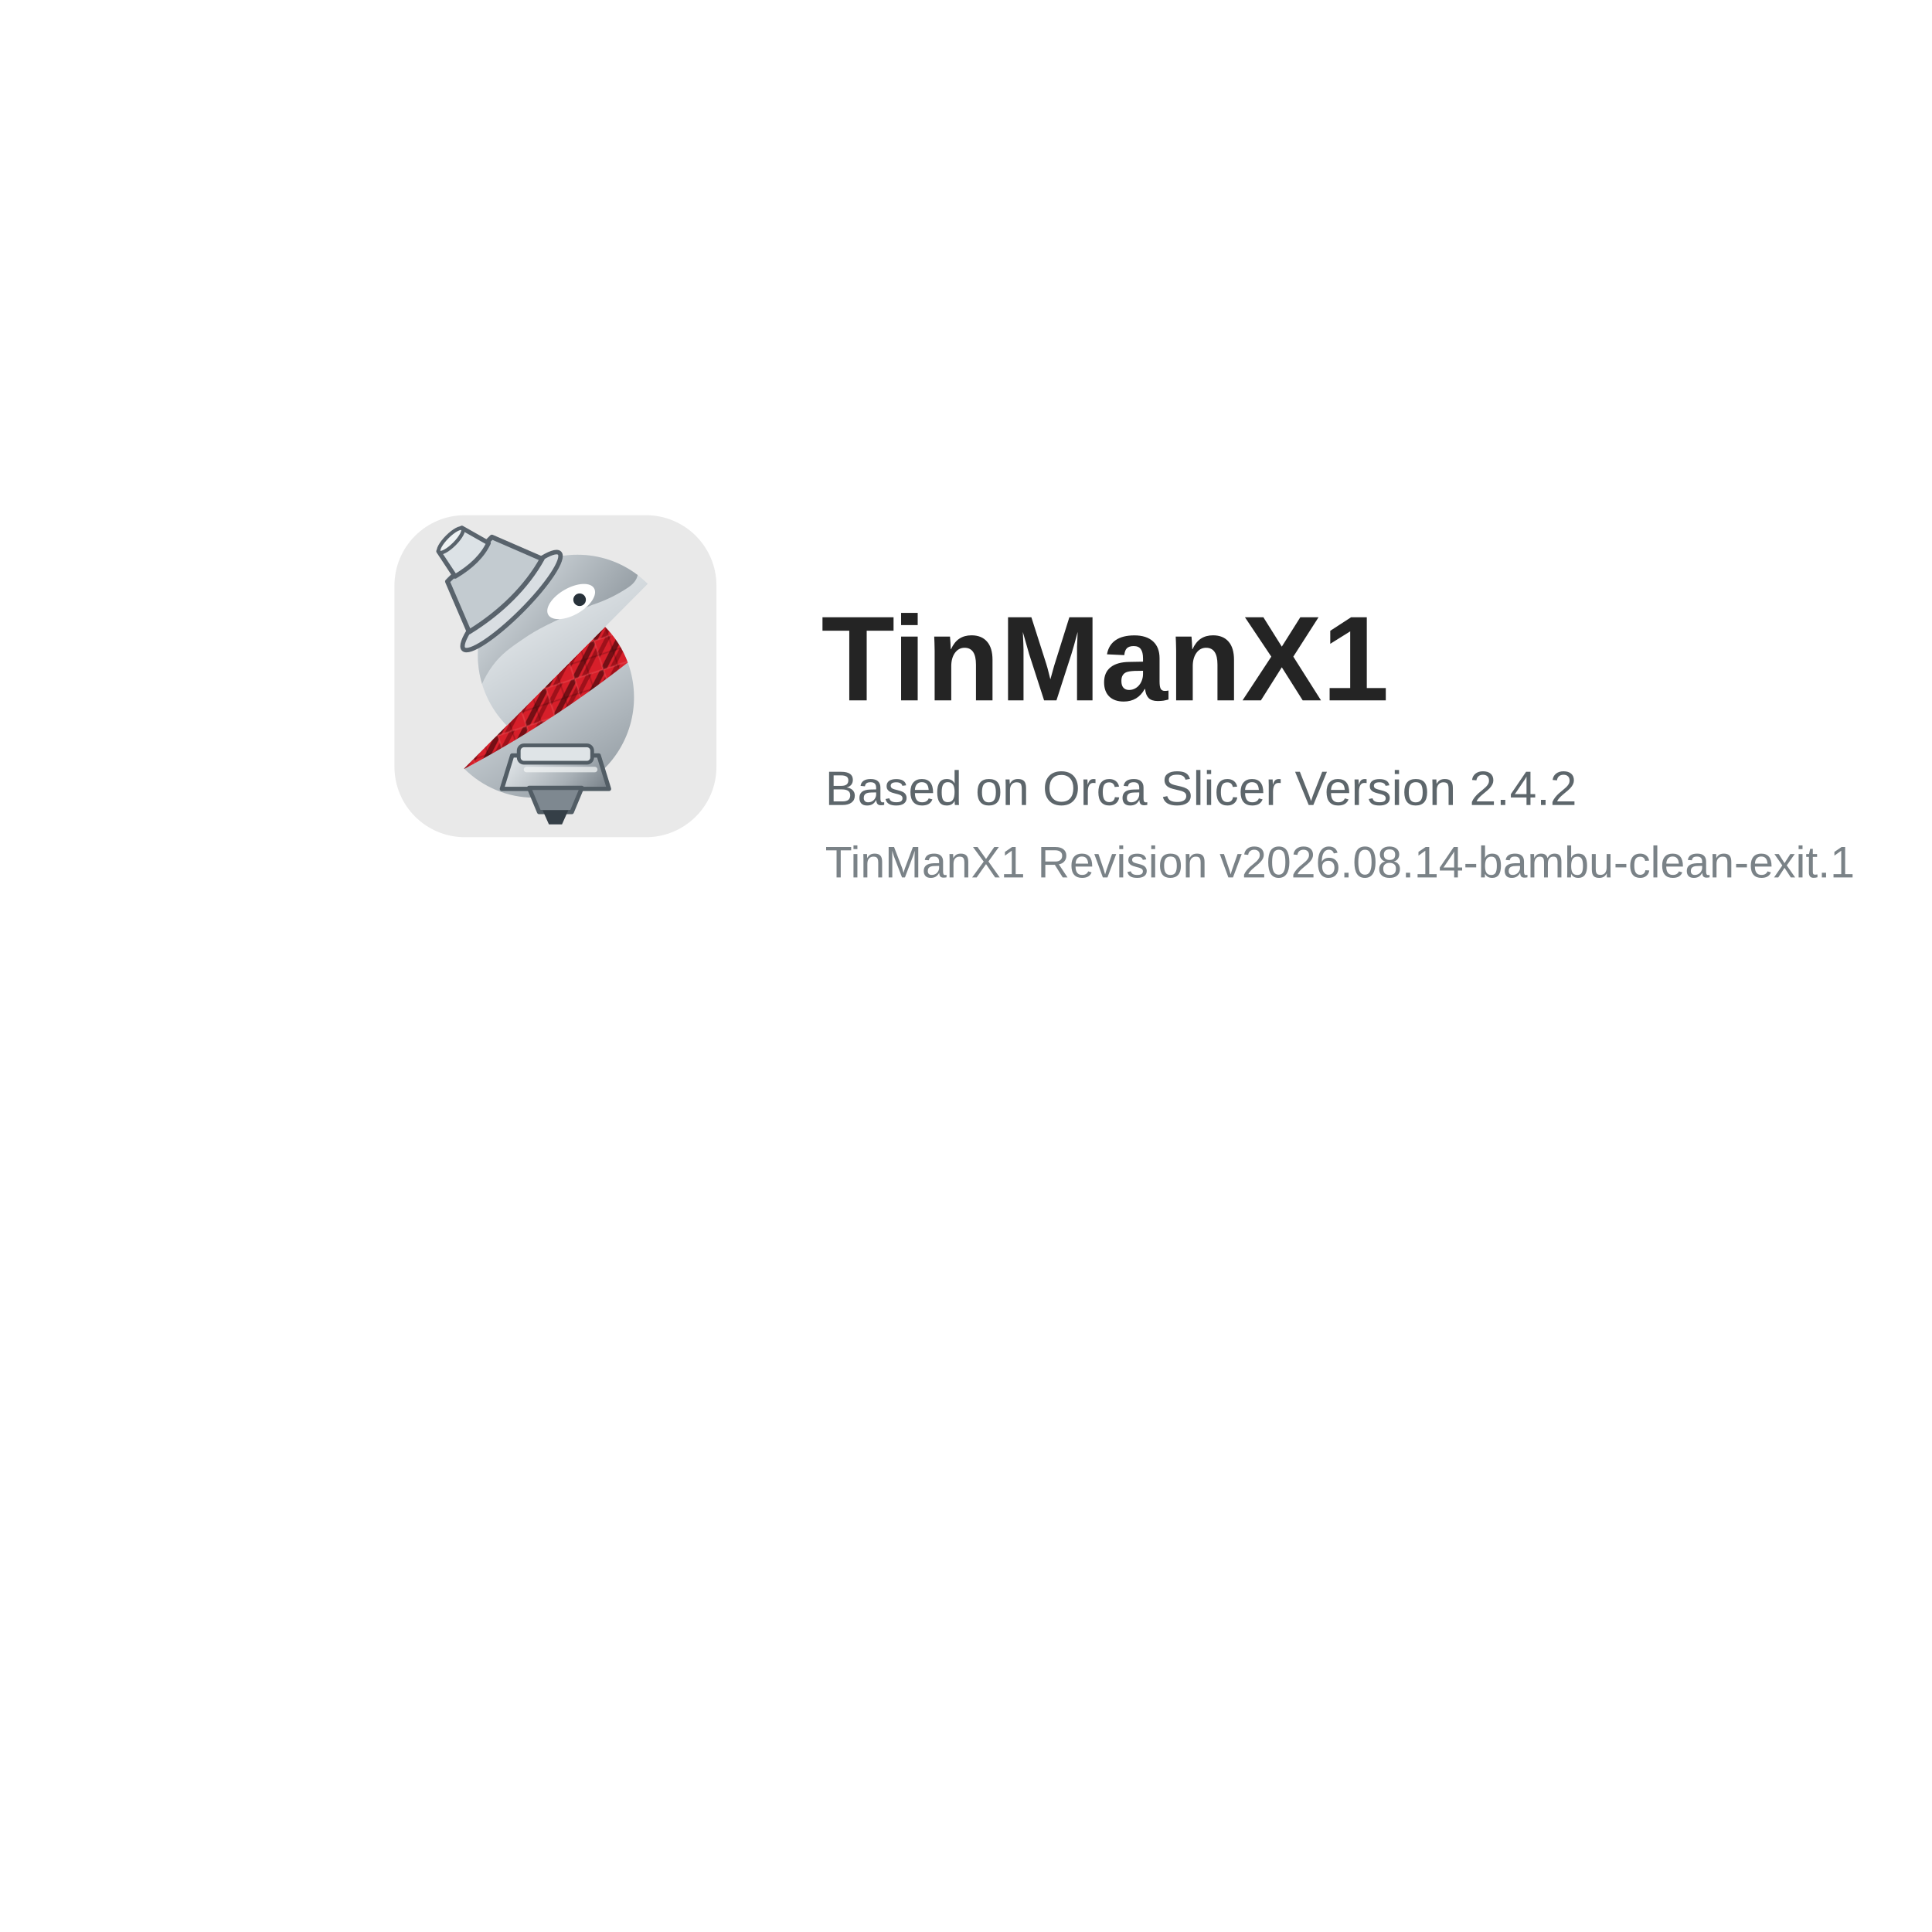
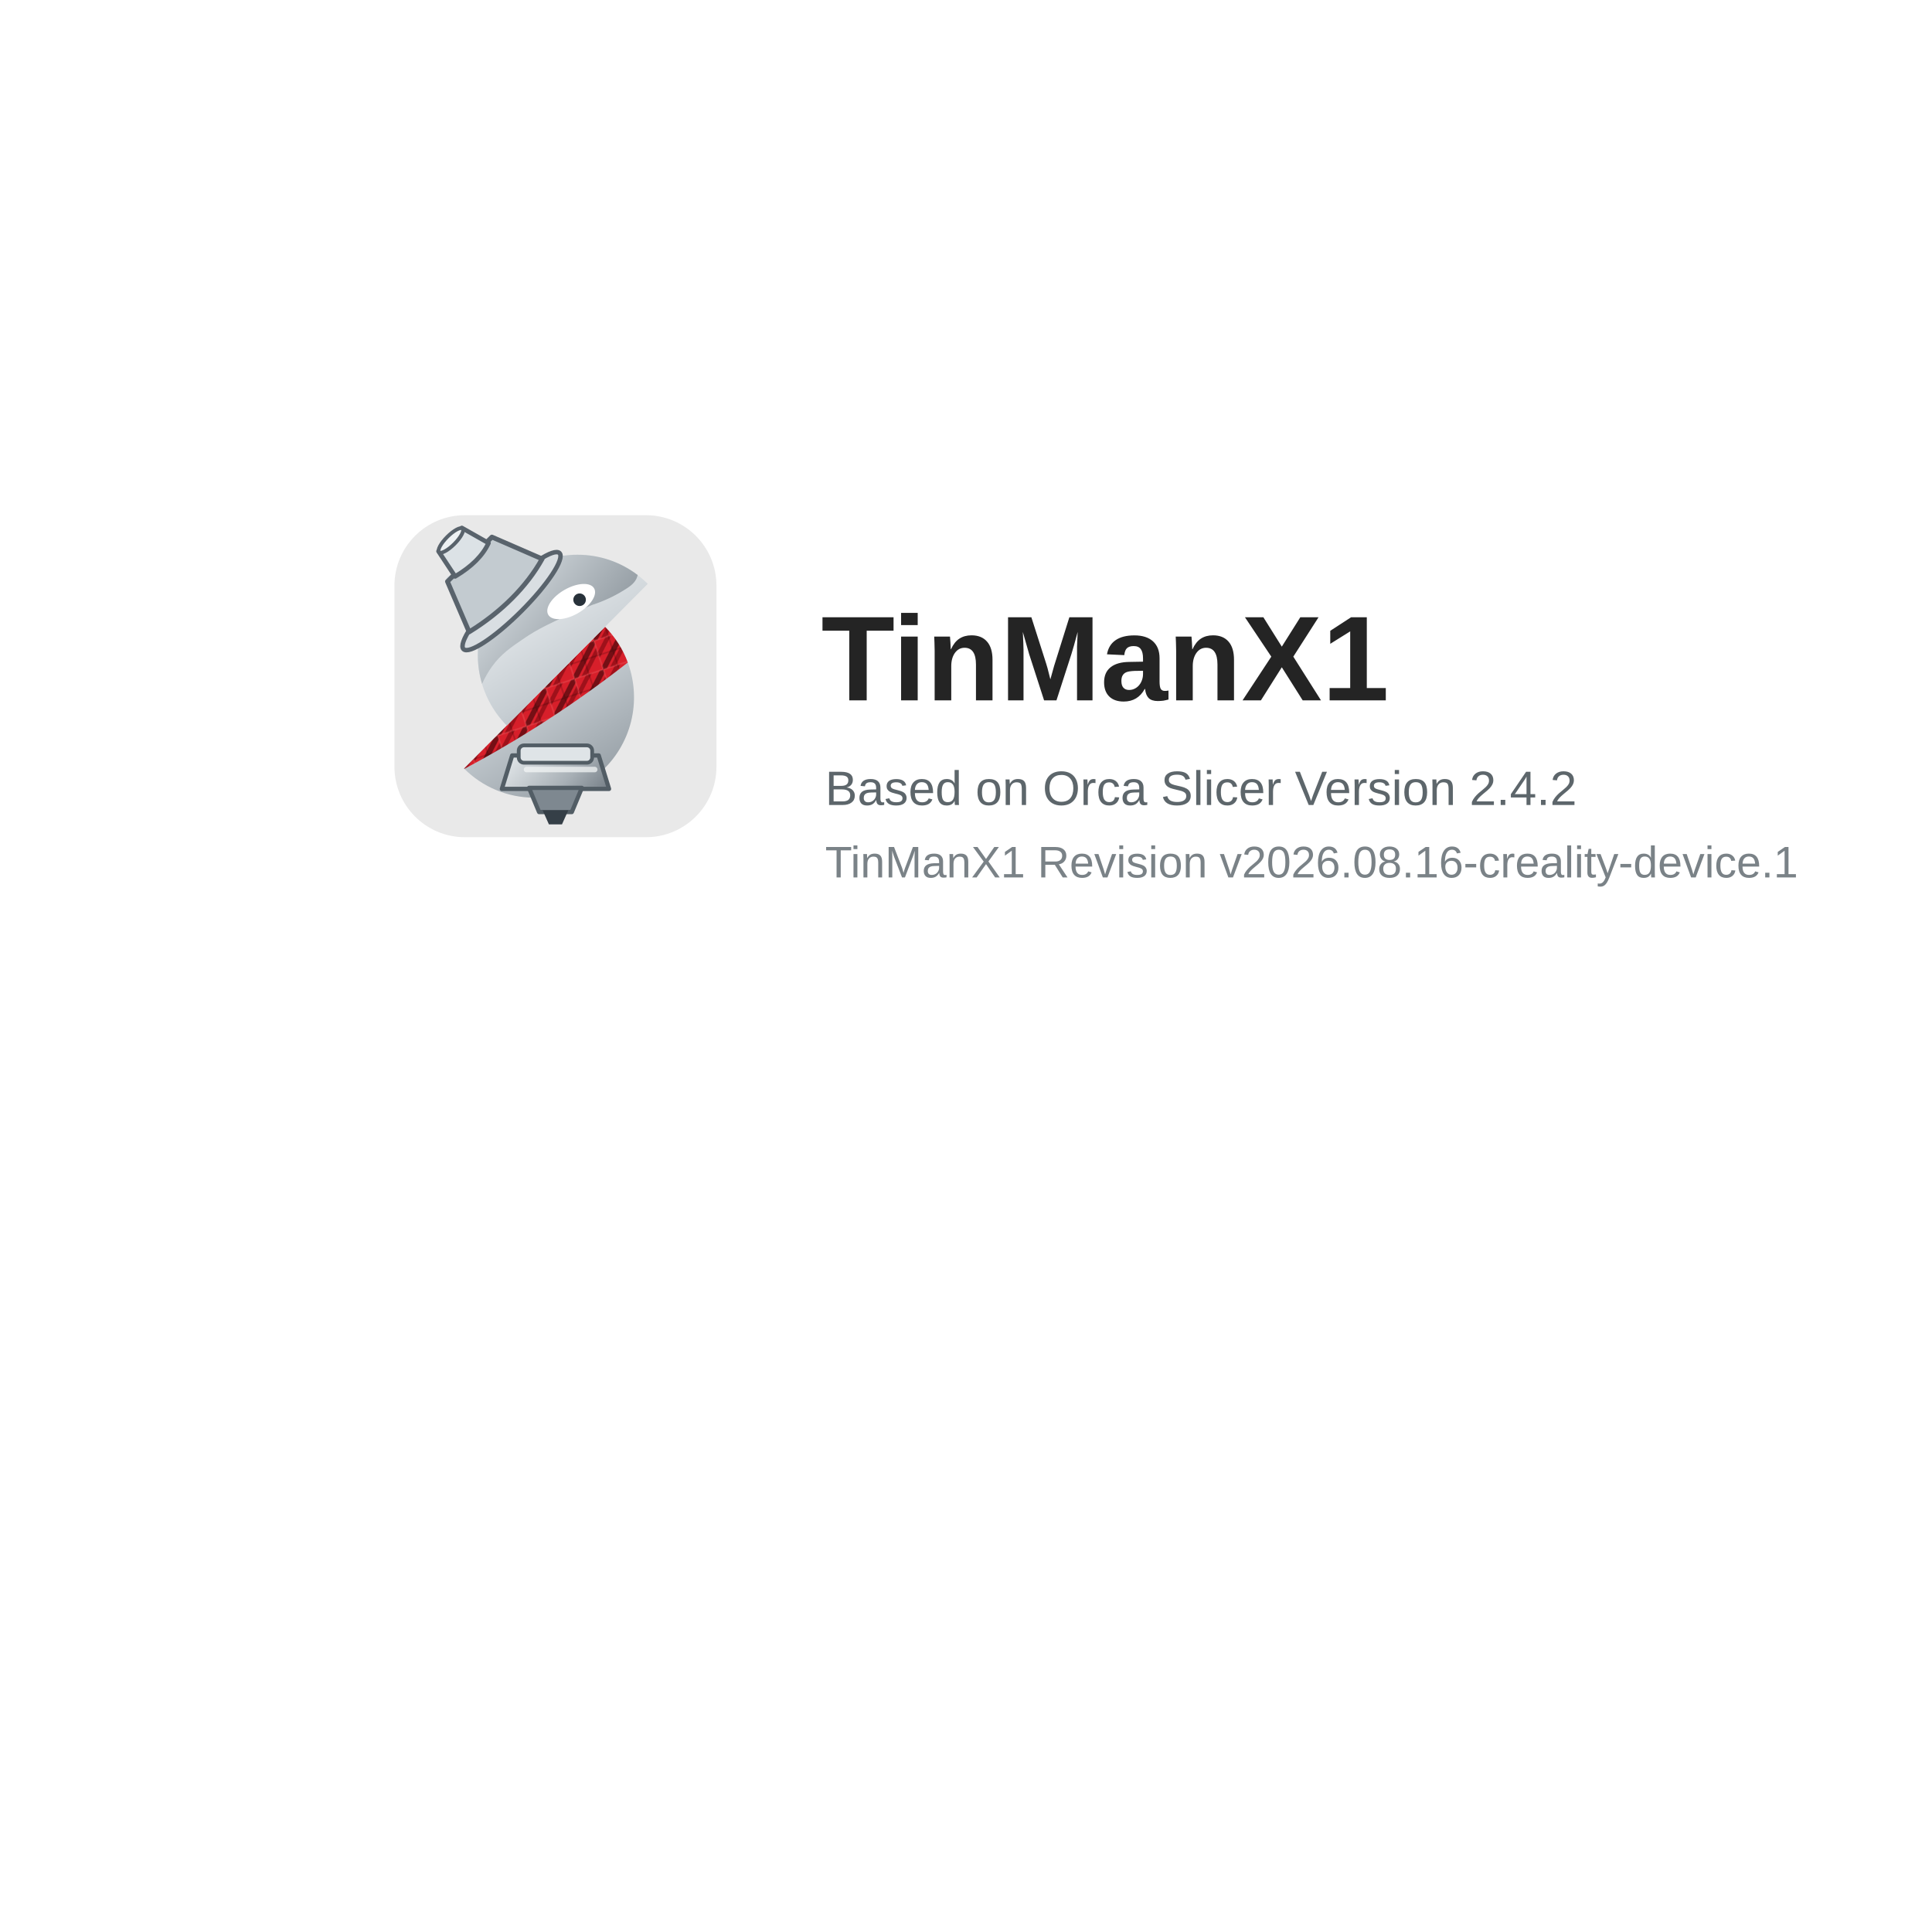
<svg xmlns="http://www.w3.org/2000/svg" width="480" height="480" viewBox="0 0 480 480">
  <defs>
    <linearGradient id="tmxSilver" x1="18" y1="8" x2="47" y2="55" gradientUnits="userSpaceOnUse">
      <stop offset="0" stop-color="#f7f9fa" />
      <stop offset=".52" stop-color="#c7ced3" />
      <stop offset="1" stop-color="#8d969d" />
    </linearGradient>
    <linearGradient id="tmxDarkSilver" x1="19" y1="10" x2="49" y2="35" gradientUnits="userSpaceOnUse">
      <stop offset="0" stop-color="#dce2e6" />
      <stop offset="1" stop-color="#6f7981" />
    </linearGradient>
    <linearGradient id="tmxNozzle" x1="24" y1="43" x2="43" y2="60" gradientUnits="userSpaceOnUse">
      <stop offset="0" stop-color="#eef2f4" />
      <stop offset=".55" stop-color="#a8b0b6" />
      <stop offset="1" stop-color="#59636c" />
    </linearGradient>
    <pattern id="tmxCarbonRed" width="6" height="6" patternUnits="userSpaceOnUse" patternTransform="rotate(-18)">
      <rect width="6" height="6" fill="#D71F2A" />
      <path d="M-2 1 1-2M0 6 6 0M5 8 8 5" fill="none" stroke="#250204" stroke-width="1.05" opacity=".55" />
      <path d="M-2 5 5-2M1 7 7 1" fill="none" stroke="#7c0810" stroke-width=".85" opacity=".62" />
      <path d="M0 0h6v6h-6z" fill="none" stroke="#f06a70" stroke-width=".35" opacity=".28" />
      <path d="M0 3h6M3 0v6" fill="none" stroke="#180102" stroke-width=".28" opacity=".22" />
    </pattern>
  </defs>
  <rect width="480" height="480" fill="#ffffff" />
  <g transform="translate(98 128)">
    <g transform="scale(1.25)">
      <rect width="64" height="64" rx="14" fill="#e9e9e9" />
      <path d="M13.84,50.354a19.7,19.7,0,0,0,13.883,5.79A19.944,19.944,0,0,0,41.858,22.182Z" fill="url(#tmxSilver)" />
      <path d="M41.858,22.181,13.84,50.354l.061.059A220.548,220.548,0,0,0,46.378,29.277a19.964,19.964,0,0,0-4.52-7.1" fill="url(#tmxCarbonRed)" />
      <path d="M36.381,7.856A19.943,19.943,0,0,0,22.327,41.818L50.345,13.646a19.693,19.693,0,0,0-13.964-5.79" fill="url(#tmxSilver)" />
      <path d="M36.381,7.856A19.636,19.636,0,0,0,26.04,10.782a22.742,22.742,0,0,0-5.91-.745,23.084,23.084,0,0,0-9.477,2.124.632.632,0,0,0,.129,1.191,13.52,13.52,0,0,1,8.069,5.137A20.06,20.06,0,0,0,17.41,33.534a19.873,19.873,0,0,1,2-3.488c1.819-2.5,3.743-3.8,6.585-5.723,2.093-1.416,5-3.077,13.359-6.512a28.421,28.421,0,0,0,6.12-2.821c1.4-.831,2.461-1.615,2.8-2.842.024-.086.045-.172.065-.256A19.655,19.655,0,0,0,36.381,7.856" fill="url(#tmxDarkSilver)" />
      <path d="M39.69,14.551c.727,1.285-.728,3.495-3.249,4.937s-5.154,1.569-5.88.284.727-3.495,3.248-4.937,5.154-1.569,5.881-.284" fill="#fff" />
      <circle cx="36.8" cy="16.8" r="1.25" fill="#28323a" />
      <g transform="translate(-17 1) rotate(-45 34.2 12.5) scale(1.05)">
        <ellipse cx="34.25" cy="18.4" rx="12.85" ry="2.65" fill="#d9dee2" stroke="#59636c" stroke-width=".85" />
        <path d="M28.3,7.2h11.9l3.8,9.65c-5.75,1.65-12.65,1.65-19.55,0Z" fill="#c3cbd0" stroke="#59636c" stroke-width=".9" stroke-linejoin="round" />
        <path d="M31.15,1.95h6.25l1.55,5.6c-2.45.9-5.4.9-8.95,0Z" fill="#dce2e6" stroke="#59636c" stroke-width=".85" stroke-linejoin="round" />
        <ellipse cx="34.25" cy="2.15" rx="3.15" ry=".95" fill="#eef2f4" stroke="#59636c" stroke-width=".7" />
      </g>
      <path d="M23.4,47.75h17.2l2.05,6.65H21.35Z" fill="url(#tmxNozzle)" stroke="#525d65" stroke-width=".85" stroke-linejoin="round" />
      <path d="M26.75,54.2h10.5l-2,4.8h-6.5Z" fill="#7e8890" stroke="#525d65" stroke-width=".85" stroke-linejoin="round" />
      <path d="M29.45,58.65h5.1l-1.25,2.8h-2.6Z" fill="#353f47" />
      <rect x="24.7" y="45.75" width="14.6" height="3.45" rx="1.05" fill="#dfe4e7" stroke="#525d65" stroke-width=".75" />
      <path d="M26.25,50.55h13.55" fill="none" stroke="#f4f6f7" stroke-width="1.1" stroke-linecap="round" opacity=".72" />
    </g>
    <text x="106" y="46" font-family="Arial, Helvetica, sans-serif" font-size="30" font-weight="700" fill="#242424">TinManX1</text>
    <text x="107" y="72" font-family="Arial, Helvetica, sans-serif" font-size="12" fill="#5d666b">Based on Orca Slicer Version 2.4.2</text>
-     <text x="107" y="90" font-family="Arial, Helvetica, sans-serif" font-size="11" fill="#7a8287">TinManX1 Revision v2026.08.14-bambu-clean-exit.1</text>
+     <text x="107" y="90" font-family="Arial, Helvetica, sans-serif" font-size="11" fill="#7a8287">TinManX1 Revision v2026.08.16-creality-device.1</text>
  </g>
</svg>
